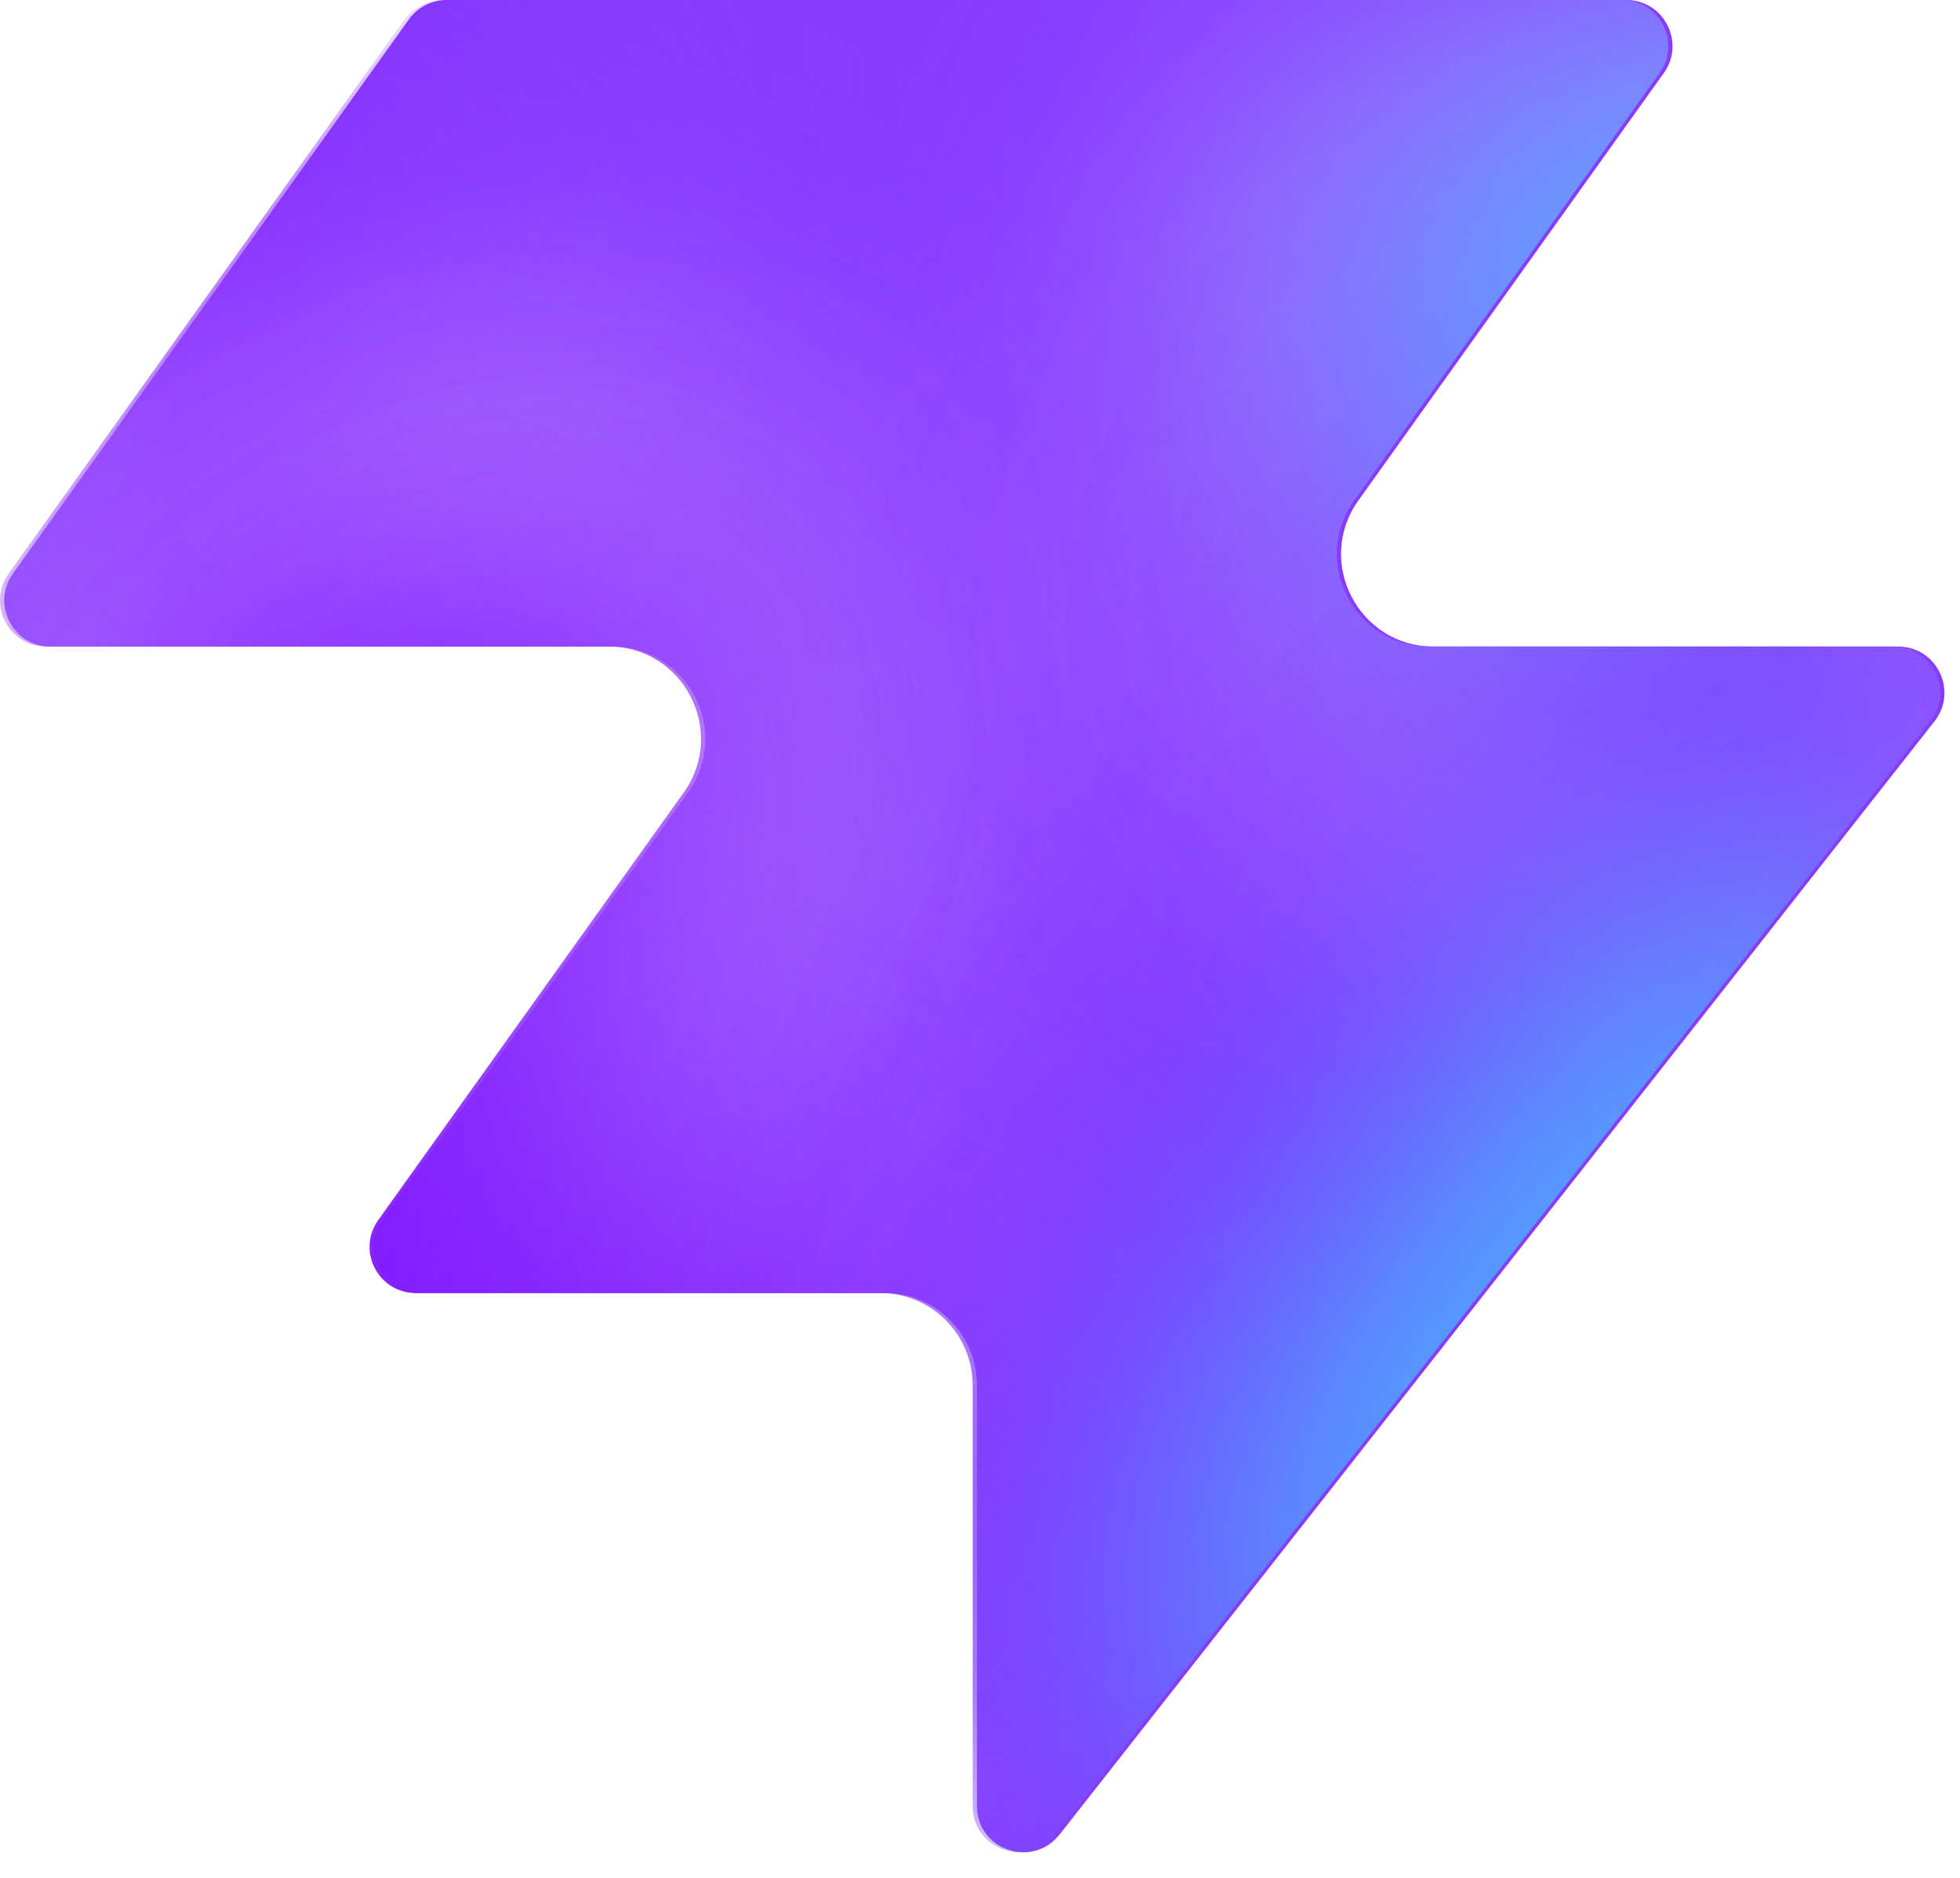
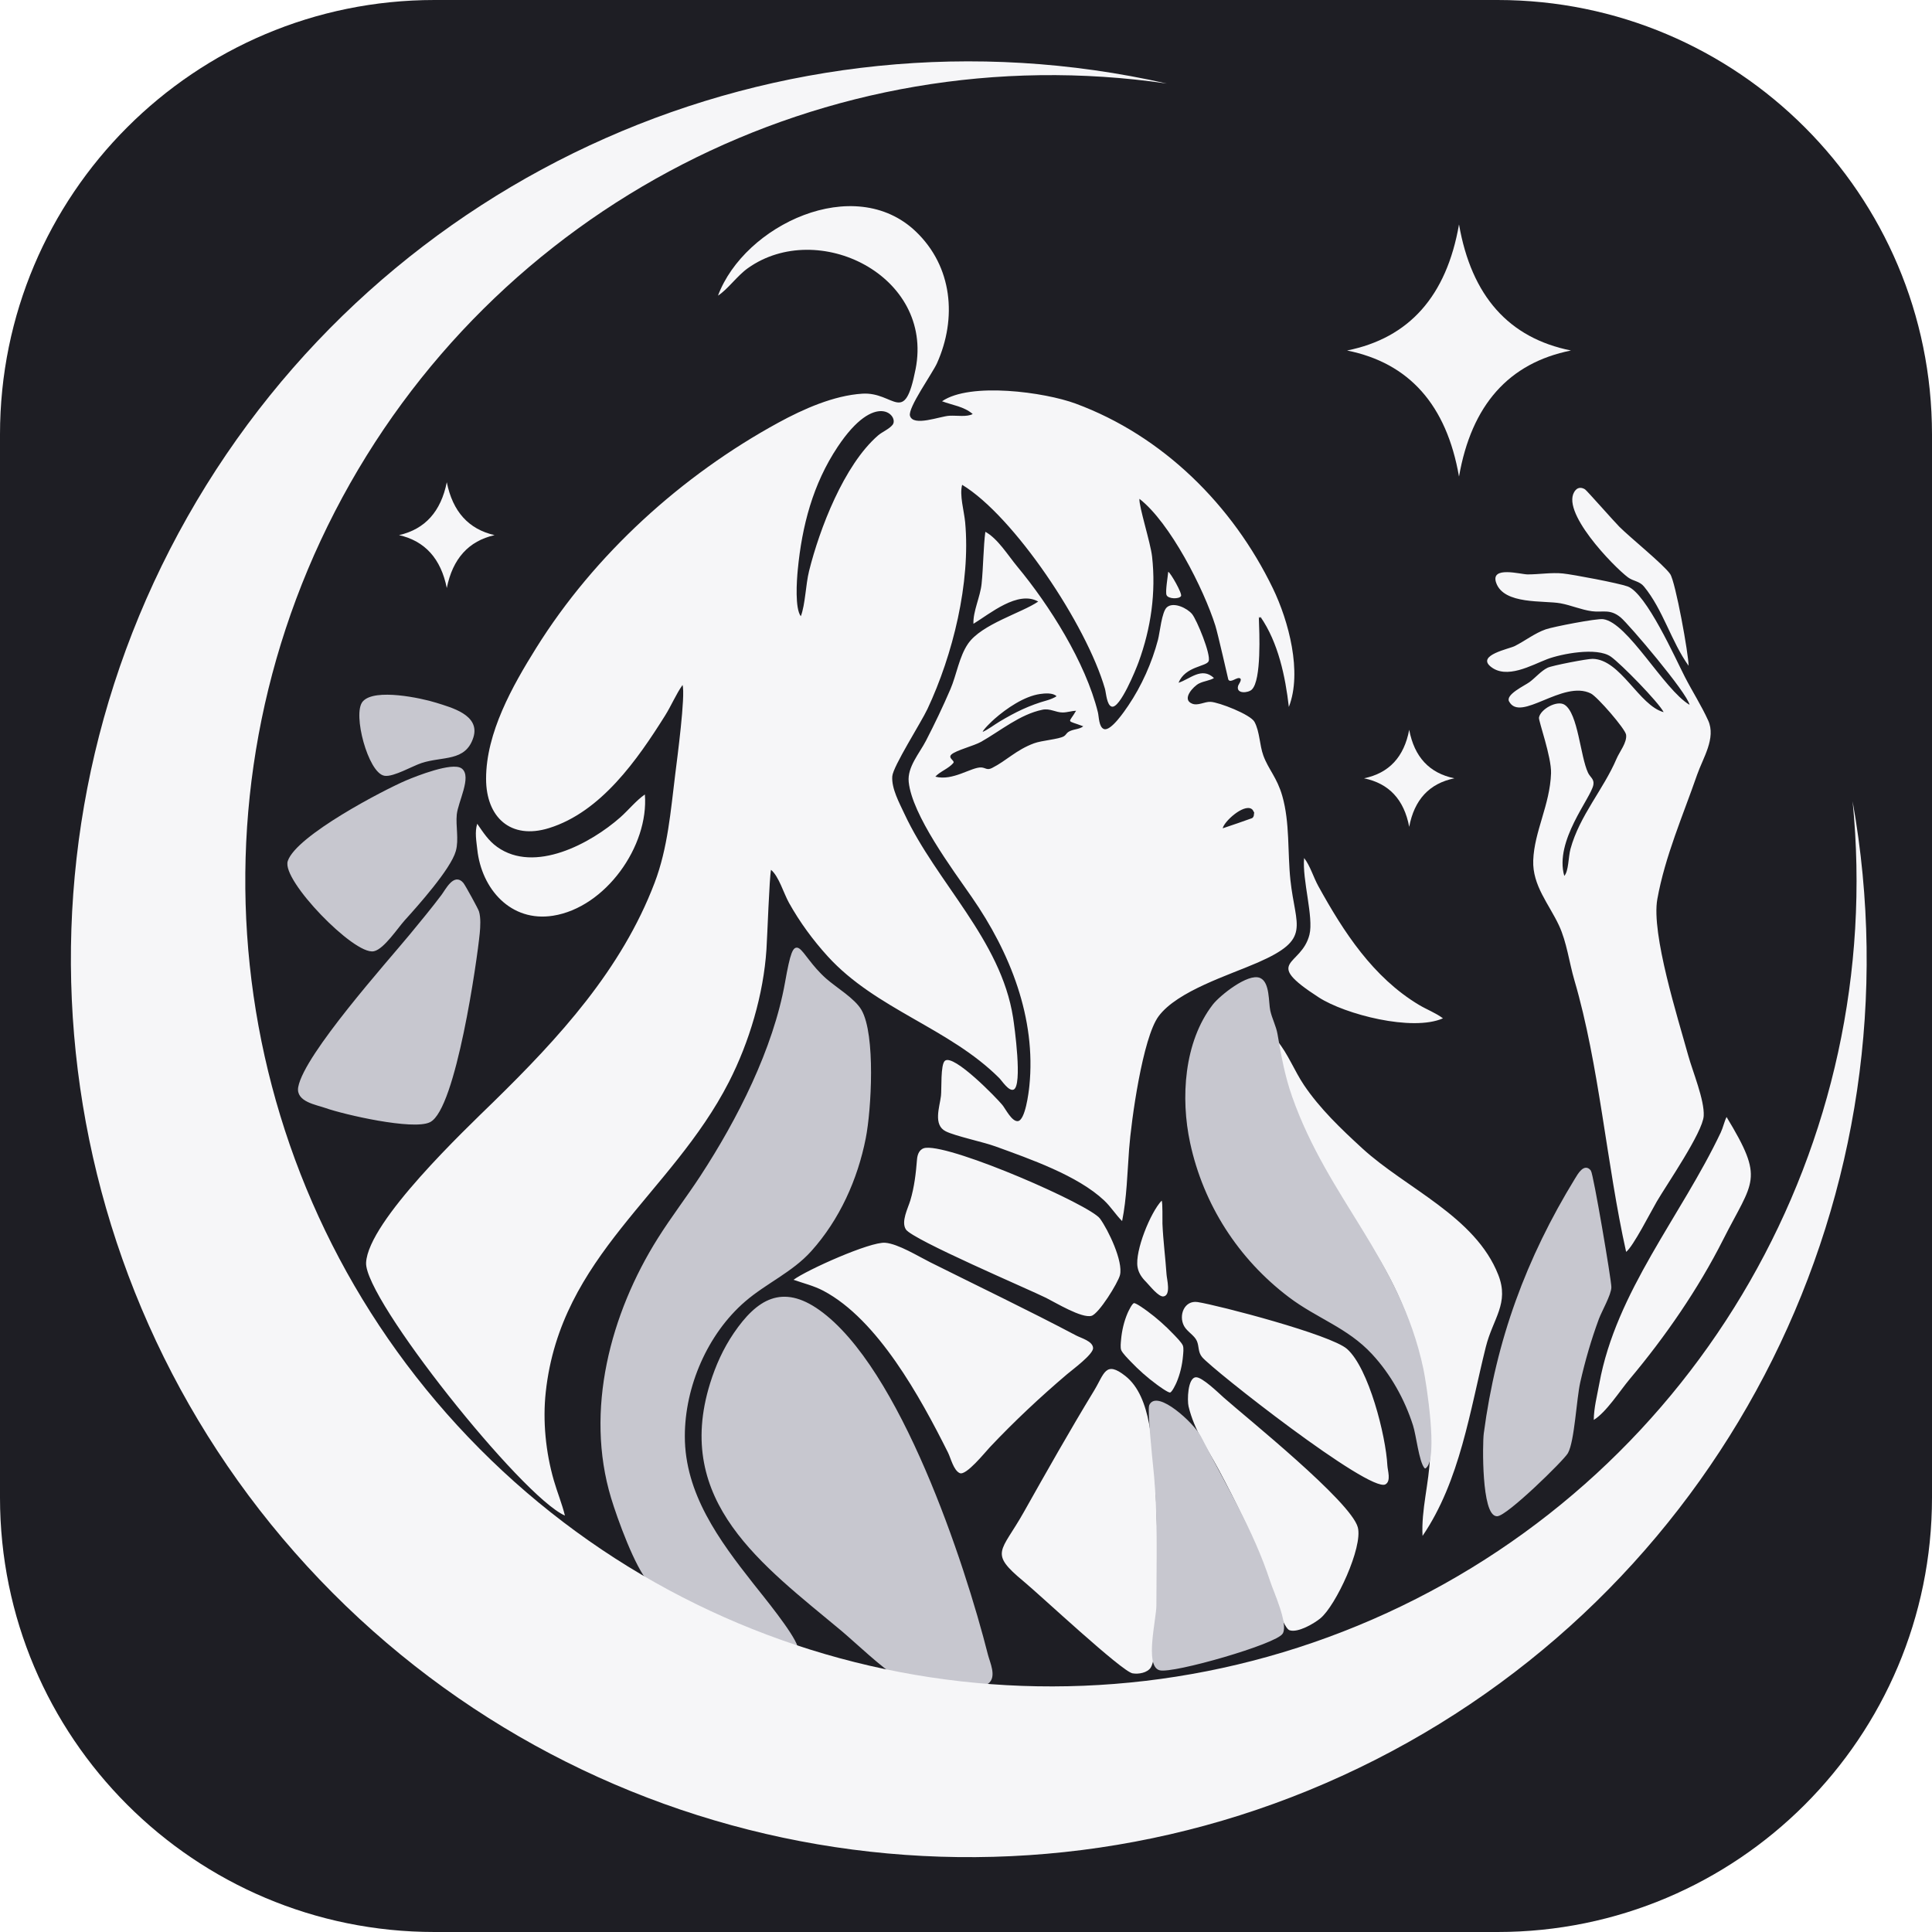
- <svg xmlns="http://www.w3.org/2000/svg" width="48" height="46" fill="none" viewBox="0 0 48 46">
-   <path fill="#863bff" d="M25.946 44.938c-.664.845-2.021.375-2.021-.698V33.937a2.26 2.26 0 0 0-2.262-2.262H10.287c-.92 0-1.456-1.04-.92-1.788l7.48-10.471c1.07-1.497 0-3.578-1.842-3.578H1.237c-.92 0-1.456-1.04-.92-1.788L10.013.474c.214-.297.556-.474.92-.474h28.894c.92 0 1.456 1.04.92 1.788l-7.48 10.471c-1.07 1.498 0 3.579 1.842 3.579h11.377c.943 0 1.473 1.088.89 1.83L25.947 44.94z" style="fill:#863bff;fill:color(display-p3 .525 .23 1);fill-opacity:1" />
-   <mask id="a" width="48" height="46" x="0" y="0" maskUnits="userSpaceOnUse" style="mask-type:alpha">
-     <path fill="#000" d="M25.842 44.938c-.664.844-2.021.375-2.021-.698V33.937a2.26 2.26 0 0 0-2.262-2.262H10.183c-.92 0-1.456-1.04-.92-1.788l7.48-10.471c1.07-1.498 0-3.579-1.842-3.579H1.133c-.92 0-1.456-1.04-.92-1.787L9.91.473c.214-.297.556-.474.92-.474h28.894c.92 0 1.456 1.04.92 1.788l-7.48 10.471c-1.07 1.498 0 3.578 1.842 3.578h11.377c.943 0 1.473 1.088.89 1.832L25.843 44.94z" style="fill:#000;fill-opacity:1" />
-   </mask>
-   <g mask="url(#a)">
-     <g filter="url(#b)">
-       <ellipse cx="5.508" cy="14.704" fill="#ede6ff" rx="5.508" ry="14.704" style="fill:#ede6ff;fill:color(display-p3 .927 .903 1);fill-opacity:1" transform="matrix(.00324 1 1 -.00324 -4.47 31.516)" />
-     </g>
-     <g filter="url(#c)">
-       <ellipse cx="10.399" cy="29.851" fill="#ede6ff" rx="10.399" ry="29.851" style="fill:#ede6ff;fill:color(display-p3 .927 .903 1);fill-opacity:1" transform="matrix(.00324 1 1 -.00324 -39.328 7.883)" />
-     </g>
-     <g filter="url(#d)">
-       <ellipse cx="5.508" cy="30.487" fill="#7e14ff" rx="5.508" ry="30.487" style="fill:#7e14ff;fill:color(display-p3 .492 .077 1);fill-opacity:1" transform="rotate(89.814 -25.913 -14.639)scale(1 -1)" />
-     </g>
-     <g filter="url(#e)">
-       <ellipse cx="5.508" cy="30.599" fill="#7e14ff" rx="5.508" ry="30.599" style="fill:#7e14ff;fill:color(display-p3 .492 .077 1);fill-opacity:1" transform="rotate(89.814 -32.644 -3.334)scale(1 -1)" />
-     </g>
-     <g filter="url(#f)">
-       <ellipse cx="5.508" cy="30.599" fill="#7e14ff" rx="5.508" ry="30.599" style="fill:#7e14ff;fill:color(display-p3 .492 .077 1);fill-opacity:1" transform="matrix(.00324 1 1 -.00324 -34.34 30.47)" />
-     </g>
-     <g filter="url(#g)">
-       <ellipse cx="14.072" cy="22.078" fill="#ede6ff" rx="14.072" ry="22.078" style="fill:#ede6ff;fill:color(display-p3 .927 .903 1);fill-opacity:1" transform="rotate(93.35 24.506 48.493)scale(-1 1)" />
-     </g>
-     <g filter="url(#h)">
-       <ellipse cx="3.47" cy="21.501" fill="#7e14ff" rx="3.47" ry="21.501" style="fill:#7e14ff;fill:color(display-p3 .492 .077 1);fill-opacity:1" transform="rotate(89.009 28.708 47.59)scale(-1 1)" />
-     </g>
-     <g filter="url(#i)">
-       <ellipse cx="3.47" cy="21.501" fill="#7e14ff" rx="3.47" ry="21.501" style="fill:#7e14ff;fill:color(display-p3 .492 .077 1);fill-opacity:1" transform="rotate(89.009 28.708 47.59)scale(-1 1)" />
-     </g>
-     <g filter="url(#j)">
-       <ellipse cx=".387" cy="8.972" fill="#7e14ff" rx="4.407" ry="29.108" style="fill:#7e14ff;fill:color(display-p3 .492 .077 1);fill-opacity:1" transform="rotate(39.51 .387 8.972)" />
-     </g>
-     <g filter="url(#k)">
-       <ellipse cx="47.523" cy="-6.092" fill="#7e14ff" rx="4.407" ry="29.108" style="fill:#7e14ff;fill:color(display-p3 .492 .077 1);fill-opacity:1" transform="rotate(37.892 47.523 -6.092)" />
-     </g>
-     <g filter="url(#l)">
-       <ellipse cx="41.412" cy="6.333" fill="#47bfff" rx="5.971" ry="9.665" style="fill:#47bfff;fill:color(display-p3 .28 .748 1);fill-opacity:1" transform="rotate(37.892 41.412 6.333)" />
-     </g>
-     <g filter="url(#m)">
-       <ellipse cx="-1.879" cy="38.332" fill="#7e14ff" rx="4.407" ry="29.108" style="fill:#7e14ff;fill:color(display-p3 .492 .077 1);fill-opacity:1" transform="rotate(37.892 -1.88 38.332)" />
-     </g>
-     <g filter="url(#n)">
-       <ellipse cx="-1.879" cy="38.332" fill="#7e14ff" rx="4.407" ry="29.108" style="fill:#7e14ff;fill:color(display-p3 .492 .077 1);fill-opacity:1" transform="rotate(37.892 -1.88 38.332)" />
-     </g>
-     <g filter="url(#o)">
-       <ellipse cx="35.651" cy="29.907" fill="#7e14ff" rx="4.407" ry="29.108" style="fill:#7e14ff;fill:color(display-p3 .492 .077 1);fill-opacity:1" transform="rotate(37.892 35.651 29.907)" />
-     </g>
-     <g filter="url(#p)">
-       <ellipse cx="38.418" cy="32.4" fill="#47bfff" rx="5.971" ry="15.297" style="fill:#47bfff;fill:color(display-p3 .28 .748 1);fill-opacity:1" transform="rotate(37.892 38.418 32.4)" />
-     </g>
-   </g>
-   <defs>
-     <filter id="b" width="60.045" height="41.654" x="-19.77" y="16.149" color-interpolation-filters="sRGB" filterUnits="userSpaceOnUse">
-       <feFlood flood-opacity="0" result="BackgroundImageFix" />
-       <feBlend in="SourceGraphic" in2="BackgroundImageFix" result="shape" />
-       <feGaussianBlur result="effect1_foregroundBlur_2002_17158" stdDeviation="7.659" />
-     </filter>
-     <filter id="c" width="90.34" height="51.437" x="-54.613" y="-7.533" color-interpolation-filters="sRGB" filterUnits="userSpaceOnUse">
-       <feFlood flood-opacity="0" result="BackgroundImageFix" />
-       <feBlend in="SourceGraphic" in2="BackgroundImageFix" result="shape" />
-       <feGaussianBlur result="effect1_foregroundBlur_2002_17158" stdDeviation="7.659" />
-     </filter>
-     <filter id="d" width="79.355" height="29.4" x="-49.64" y="2.03" color-interpolation-filters="sRGB" filterUnits="userSpaceOnUse">
-       <feFlood flood-opacity="0" result="BackgroundImageFix" />
-       <feBlend in="SourceGraphic" in2="BackgroundImageFix" result="shape" />
-       <feGaussianBlur result="effect1_foregroundBlur_2002_17158" stdDeviation="4.596" />
-     </filter>
-     <filter id="e" width="79.579" height="29.4" x="-45.045" y="20.029" color-interpolation-filters="sRGB" filterUnits="userSpaceOnUse">
-       <feFlood flood-opacity="0" result="BackgroundImageFix" />
-       <feBlend in="SourceGraphic" in2="BackgroundImageFix" result="shape" />
-       <feGaussianBlur result="effect1_foregroundBlur_2002_17158" stdDeviation="4.596" />
-     </filter>
-     <filter id="f" width="79.579" height="29.4" x="-43.513" y="21.178" color-interpolation-filters="sRGB" filterUnits="userSpaceOnUse">
-       <feFlood flood-opacity="0" result="BackgroundImageFix" />
-       <feBlend in="SourceGraphic" in2="BackgroundImageFix" result="shape" />
-       <feGaussianBlur result="effect1_foregroundBlur_2002_17158" stdDeviation="4.596" />
-     </filter>
-     <filter id="g" width="74.749" height="58.852" x="15.756" y="-17.901" color-interpolation-filters="sRGB" filterUnits="userSpaceOnUse">
-       <feFlood flood-opacity="0" result="BackgroundImageFix" />
-       <feBlend in="SourceGraphic" in2="BackgroundImageFix" result="shape" />
-       <feGaussianBlur result="effect1_foregroundBlur_2002_17158" stdDeviation="7.659" />
-     </filter>
-     <filter id="h" width="61.377" height="25.362" x="23.548" y="2.284" color-interpolation-filters="sRGB" filterUnits="userSpaceOnUse">
-       <feFlood flood-opacity="0" result="BackgroundImageFix" />
-       <feBlend in="SourceGraphic" in2="BackgroundImageFix" result="shape" />
-       <feGaussianBlur result="effect1_foregroundBlur_2002_17158" stdDeviation="4.596" />
-     </filter>
-     <filter id="i" width="61.377" height="25.362" x="23.548" y="2.284" color-interpolation-filters="sRGB" filterUnits="userSpaceOnUse">
-       <feFlood flood-opacity="0" result="BackgroundImageFix" />
-       <feBlend in="SourceGraphic" in2="BackgroundImageFix" result="shape" />
-       <feGaussianBlur result="effect1_foregroundBlur_2002_17158" stdDeviation="4.596" />
-     </filter>
-     <filter id="j" width="56.045" height="63.649" x="-27.636" y="-22.853" color-interpolation-filters="sRGB" filterUnits="userSpaceOnUse">
-       <feFlood flood-opacity="0" result="BackgroundImageFix" />
-       <feBlend in="SourceGraphic" in2="BackgroundImageFix" result="shape" />
-       <feGaussianBlur result="effect1_foregroundBlur_2002_17158" stdDeviation="4.596" />
-     </filter>
-     <filter id="k" width="54.814" height="64.646" x="20.116" y="-38.415" color-interpolation-filters="sRGB" filterUnits="userSpaceOnUse">
-       <feFlood flood-opacity="0" result="BackgroundImageFix" />
-       <feBlend in="SourceGraphic" in2="BackgroundImageFix" result="shape" />
-       <feGaussianBlur result="effect1_foregroundBlur_2002_17158" stdDeviation="4.596" />
-     </filter>
-     <filter id="l" width="33.541" height="35.313" x="24.641" y="-11.323" color-interpolation-filters="sRGB" filterUnits="userSpaceOnUse">
-       <feFlood flood-opacity="0" result="BackgroundImageFix" />
-       <feBlend in="SourceGraphic" in2="BackgroundImageFix" result="shape" />
-       <feGaussianBlur result="effect1_foregroundBlur_2002_17158" stdDeviation="4.596" />
-     </filter>
-     <filter id="m" width="54.814" height="64.646" x="-29.286" y="6.009" color-interpolation-filters="sRGB" filterUnits="userSpaceOnUse">
-       <feFlood flood-opacity="0" result="BackgroundImageFix" />
-       <feBlend in="SourceGraphic" in2="BackgroundImageFix" result="shape" />
-       <feGaussianBlur result="effect1_foregroundBlur_2002_17158" stdDeviation="4.596" />
-     </filter>
-     <filter id="n" width="54.814" height="64.646" x="-29.286" y="6.009" color-interpolation-filters="sRGB" filterUnits="userSpaceOnUse">
-       <feFlood flood-opacity="0" result="BackgroundImageFix" />
-       <feBlend in="SourceGraphic" in2="BackgroundImageFix" result="shape" />
-       <feGaussianBlur result="effect1_foregroundBlur_2002_17158" stdDeviation="4.596" />
-     </filter>
-     <filter id="o" width="54.814" height="64.646" x="8.244" y="-2.416" color-interpolation-filters="sRGB" filterUnits="userSpaceOnUse">
-       <feFlood flood-opacity="0" result="BackgroundImageFix" />
-       <feBlend in="SourceGraphic" in2="BackgroundImageFix" result="shape" />
-       <feGaussianBlur result="effect1_foregroundBlur_2002_17158" stdDeviation="4.596" />
-     </filter>
-     <filter id="p" width="39.409" height="43.623" x="18.713" y="10.588" color-interpolation-filters="sRGB" filterUnits="userSpaceOnUse">
-       <feFlood flood-opacity="0" result="BackgroundImageFix" />
-       <feBlend in="SourceGraphic" in2="BackgroundImageFix" result="shape" />
-       <feGaussianBlur result="effect1_foregroundBlur_2002_17158" stdDeviation="4.596" />
-     </filter>
-   </defs>
+ <svg xmlns="http://www.w3.org/2000/svg" viewBox="0 0 1254 1254">
+   <rect width="1254" height="1254" rx="282" fill="#1e1e24" />
+   <path fill="#f6f6f8" fill-rule="evenodd" d="M366.67 983.71C338.53 971.32 236.41 843.15 237.62 819.57C239.00 792.55 302.23 732.87 320.37 715.13C362.81 673.61 403.44 629.37 424.88 573.00C433.47 550.40 435.32 526.31 438.27 502.59C439.52 492.50 445.03 451.09 443.01 444.61C438.75 450.63 435.72 458.03 431.69 464.45C413.81 492.94 390.17 526.99 356.34 537.49C331.42 545.23 315.51 530.45 315.50 505.50C315.49 475.61 332.60 445.29 348.02 420.58C385.93 359.82 442.55 308.51 505.23 274.32C521.35 265.52 541.20 256.67 559.75 255.52C580.61 254.23 586.92 277.09 594.29 239.53C606.21 178.72 530.79 141.89 485.49 174.01C478.41 179.03 472.42 187.78 466.03 191.88C483.13 146.08 554.56 112.18 594.43 150.27C618.25 173.02 621.27 206.55 608.16 235.79C605.29 242.19 589.14 264.75 590.64 269.89C592.75 277.12 610.14 270.17 616.21 269.85C621.20 269.59 627.59 270.78 631.36 268.73C625.60 263.77 618.28 263.04 611.45 260.45C629.65 247.89 678.02 254.52 698.13 261.95C754.75 282.86 800.08 327.87 826.21 381.92C836.43 403.06 845.34 436.32 836.55 458.85C834.28 439.10 829.67 417.02 818.13 400.37C817.23 402.77 816.98 398.06 817.10 401.56C817.40 410.08 818.88 441.42 812.53 447.57C810.17 449.85 802.21 450.58 803.59 445.27C803.89 444.16 806.36 441.16 804.90 440.31C802.87 439.13 798.72 443.74 797.25 441.05C797.22 440.99 790.45 411.21 788.86 406.14C781.29 382.11 759.41 339.16 739.57 323.77C739.16 328.67 746.76 352.15 747.77 361.19C750.39 384.60 747.07 407.79 738.97 429.91C737.33 434.41 726.95 460.07 721.60 458.64C718.35 457.77 717.95 449.74 717.20 447.10C705.23 405.50 658.00 334.93 624.50 314.68C622.66 321.42 625.77 331.61 626.46 339.05C630.05 378.23 618.46 425.14 601.96 460.23C597.83 469.01 579.60 497.48 579.15 503.88C578.58 511.82 583.73 521.12 586.99 528.14C607.91 573.04 649.64 609.83 657.56 660.50C658.40 665.87 663.82 704.78 657.89 707.23C654.78 708.51 650.35 701.52 648.59 699.75C616.06 667.23 568.59 655.14 537.27 620.75C527.66 610.19 519.07 598.48 512.11 586.00C508.56 579.64 505.56 568.82 500.44 564.57C499.38 569.49 498.07 607.29 497.48 616.25C495.58 645.35 486.34 676.44 473.08 702.35C435.77 775.19 363.91 814.95 354.24 903.47C352.18 922.33 354.21 942.64 359.47 960.87C361.68 968.53 364.78 976.01 366.67 983.71ZM519.78 400.00C522.70 392.37 522.93 379.54 525.12 370.71C531.92 343.32 547.79 301.86 569.89 282.66C572.66 280.26 577.08 278.55 579.32 275.77C583.77 270.22 568.46 252.80 543.67 290.08C527.59 314.25 520.52 341.43 517.79 370.00C517.11 377.13 515.92 394.87 519.78 400.00ZM1096.00 432.13C1084.70 416.31 1079.46 395.76 1067.01 380.64C1064.14 377.15 1060.03 377.24 1056.70 374.77C1047.54 367.97 1011.43 330.92 1022.65 318.14C1024.37 316.18 1026.70 316.31 1028.79 317.62C1029.90 318.32 1047.73 338.56 1051.04 341.87C1058.23 349.06 1079.70 366.34 1084.05 372.58C1087.49 377.51 1096.08 424.93 1096.00 432.13ZM728.33 792.56C724.26 788.53 721.01 783.26 716.65 779.16C699.40 762.92 668.42 752.23 646.29 744.16C638.02 741.15 620.10 737.43 613.84 734.30C605.52 730.14 609.91 718.47 610.75 711.30C611.27 706.86 610.38 690.90 613.33 688.51C619.04 683.89 647.14 712.91 650.65 717.26C652.72 719.84 656.76 728.08 660.64 727.69C665.48 727.20 667.69 709.13 668.12 704.96C672.65 660.84 655.60 618.14 630.81 582.37C618.31 564.34 591.97 528.97 589.81 507.49C588.84 497.81 596.81 488.94 601.01 480.80C606.69 469.81 611.97 458.76 616.86 447.39C620.89 438.02 622.55 426.20 628.34 417.80C637.09 405.08 663.26 397.78 673.87 390.45C660.68 383.02 642.61 398.31 631.83 404.89C631.49 396.80 636.24 387.49 637.12 378.95C638.22 368.34 638.31 354.38 639.56 345.18C647.53 349.46 654.31 360.53 660.23 367.67C681.10 392.79 704.59 429.88 712.61 462.33C713.32 465.19 713.18 471.92 716.52 473.19C720.98 474.89 730.11 461.26 732.34 457.97C740.94 445.27 747.70 430.14 751.60 415.30C752.86 410.51 754.05 397.04 757.41 394.15C761.78 390.39 770.64 394.81 773.72 398.54C776.83 402.32 786.07 424.84 784.51 429.10C783.18 432.72 769.38 432.32 764.95 443.15C772.34 440.85 779.97 432.55 787.95 440.09C785.49 441.71 781.52 441.99 778.23 443.63C774.68 445.41 766.68 453.85 773.74 456.71C777.60 458.28 781.79 455.36 785.73 455.54C791.20 455.79 811.67 463.77 814.24 468.53C817.72 475.00 817.48 483.54 820.02 490.46C823.34 499.48 828.89 504.70 832.28 516.57C837.28 534.02 835.66 553.22 837.56 571.14C840.85 601.96 851.49 609.37 816.45 624.73C797.73 632.93 764.19 643.22 752.02 659.61C741.62 673.60 734.24 727.45 732.86 745.93C731.72 761.16 731.35 777.68 728.33 792.56ZM1055.47 812.55C1042.81 755.93 1038.02 691.15 1021.88 636.21C1018.50 624.70 1016.96 611.55 1011.88 600.66C1005.42 586.81 994.60 574.78 995.17 558.46C995.84 539.59 1006.05 522.42 1006.73 501.89C1007.08 491.37 998.56 467.90 998.90 465.80C999.78 460.35 1010.63 454.28 1015.53 457.44C1024.30 463.09 1025.69 490.87 1030.75 501.60C1032.13 504.51 1034.89 505.63 1034.20 509.43C1032.62 518.12 1008.81 545.76 1015.32 568.52C1018.17 565.58 1017.95 556.11 1019.35 551.02C1025.30 529.25 1040.75 512.43 1049.28 492.40C1051.19 487.91 1056.17 481.89 1055.44 476.86C1054.89 473.06 1036.80 452.22 1032.58 450.12C1014.37 441.04 986.87 469.22 979.48 455.25C977.11 450.77 989.63 445.03 992.78 442.71C996.61 439.88 1000.24 435.48 1004.50 433.40C1007.40 431.98 1030.32 427.56 1033.73 427.63C1051.96 427.99 1063.85 457.99 1079.83 462.24C1076.43 455.68 1052.12 430.85 1045.58 426.23C1036.48 419.80 1013.16 424.45 1004.26 427.83C994.30 431.61 977.73 441.33 967.32 432.49C958.72 425.19 979.45 421.19 983.08 419.38C989.84 416.00 996.15 410.97 1003.30 408.48C1008.11 406.81 1036.33 401.32 1040.55 401.88C1056.61 404.03 1079.87 447.50 1096.64 457.48C1095.09 449.69 1057.05 404.95 1051.87 400.71C1044.91 394.99 1040.22 397.68 1033.26 396.73C1026.35 395.80 1019.76 392.86 1012.93 391.60C1002.12 389.60 976.10 392.66 971.10 378.24C967.25 367.13 987.09 372.82 991.46 372.83C998.86 372.86 1007.07 371.46 1014.37 372.22C1021.17 372.92 1050.65 378.51 1056.47 380.64C1068.61 385.09 1087.44 427.39 1093.63 439.42C1098.50 448.90 1104.30 457.90 1108.72 467.63C1113.94 479.12 1105.32 491.99 1101.57 502.79C1092.34 529.39 1080.72 555.80 1075.72 583.59C1071.67 606.09 1089.13 660.98 1095.73 684.92C1098.62 695.42 1106.42 714.03 1105.82 724.32C1105.19 734.96 1081.96 768.63 1075.40 779.83C1071.39 786.68 1060.05 809.09 1055.47 812.55ZM758.26 371.13C759.75 371.69 767.50 385.28 766.58 386.88C765.38 388.97 758.17 388.83 757.15 386.21C756.29 384.01 758.03 373.96 758.26 371.13ZM685.77 451.91C683.43 449.49 678.00 450.04 675.08 450.45C664.81 451.89 653.19 459.86 645.53 466.60C644.06 467.88 638.16 473.47 637.80 475.07C641.59 473.36 645.09 470.58 648.77 468.37C659.07 462.20 668.21 457.74 679.76 454.53C681.39 454.08 684.39 452.90 685.77 451.91ZM703.11 471.42C691.56 467.00 693.53 469.98 698.45 461.31C695.85 461.38 692.65 462.43 689.82 462.45C685.22 462.48 681.61 459.63 676.58 460.67C662.06 463.65 649.44 474.31 636.83 481.47C632.14 484.12 620.50 487.00 617.54 489.72C614.98 492.08 620.03 493.72 618.77 495.23C615.73 498.87 610.08 500.77 607.10 504.09C618.36 507.15 630.61 497.77 636.92 498.13C639.69 498.29 640.61 500.13 643.85 498.50C653.24 493.78 659.52 486.76 671.14 482.46C676.32 480.54 687.12 479.89 690.54 477.89C691.72 477.20 692.26 475.90 693.28 475.19C696.25 473.12 700.41 473.62 703.11 471.42ZM309.74 534.68C313.65 540.30 316.96 545.61 322.66 549.69C347.02 567.17 383.45 547.44 402.60 530.53C407.95 525.80 412.84 519.63 418.57 515.66C421.23 549.21 392.98 589.00 358.98 594.36C331.53 598.69 312.54 576.99 309.79 551.34C309.18 545.71 308.08 540.13 309.74 534.68ZM814.06 527.38C813.38 526.48 813.39 525.66 812.29 525.00C806.98 521.81 794.47 533.25 793.62 537.63C793.90 537.64 812.60 531.13 812.75 531.01C814.16 529.87 813.74 528.88 814.06 527.38ZM846.46 556.91C850.43 561.98 852.46 569.33 855.72 575.22C872.11 604.92 891.18 634.34 920.99 652.23C926.08 655.28 931.96 657.46 936.58 660.97C916.67 669.74 872.95 658.36 855.98 647.38C818.72 623.29 844.73 627.65 849.93 606.63C852.74 595.26 845.13 570.98 846.46 556.91ZM923.33 996.91C922.39 980.03 927.62 962.50 928.16 945.47C929.26 910.80 923.02 877.10 909.46 845.11C897.26 816.34 878.22 791.74 862.49 764.98C850.16 744.00 830.73 700.93 829.08 675.65C835.78 683.63 840.30 695.28 846.35 704.26C856.77 719.72 870.54 732.81 884.19 745.34C912.59 771.40 957.56 789.49 972.48 827.45C979.79 846.06 969.02 855.70 964.38 874.32C954.13 915.40 947.69 961.17 923.33 996.91ZM1034.46 921.62C1034.55 913.69 1036.64 905.87 1038.06 898.05C1048.93 838.28 1091.19 789.24 1116.88 735.07C1118.42 731.82 1119.14 728.05 1120.66 725.01C1145.54 766.06 1138.03 765.87 1118.44 804.61C1102.24 836.67 1080.96 867.51 1057.90 895.00C1051.32 902.85 1042.62 916.62 1034.46 921.62ZM708.45 854.07C702.14 855.83 685.14 845.49 678.99 842.41C668.35 837.09 592.23 804.63 587.98 797.99C584.73 792.91 589.31 784.34 590.86 779.17C593.44 770.58 594.51 761.46 595.20 752.55C595.48 748.96 597.00 745.36 601.02 745.01C619.25 743.38 707.47 782.03 713.99 790.98C719.33 798.33 729.12 818.66 726.94 827.60C725.73 832.53 713.27 852.73 708.45 854.07ZM753.99 779.30C754.74 780.44 754.42 792.10 754.51 794.31C754.97 805.34 756.43 816.24 757.17 827.24C757.37 830.30 760.16 840.57 755.27 841.46C752.02 842.05 746.15 834.32 743.91 832.08C741.15 829.32 739.01 826.31 738.34 822.38C736.57 812.04 746.70 786.95 753.99 779.30ZM515.06 830.67C523.61 824.32 564.85 805.80 574.60 806.64C583.04 807.37 595.87 815.35 603.67 819.25C635.35 835.09 667.23 850.31 698.55 866.85C701.75 868.54 709.25 870.48 709.49 874.94C709.70 879.01 696.05 889.03 692.67 891.90C675.21 906.73 658.21 922.66 642.49 939.33C639.36 942.65 627.10 957.96 622.97 956.16C618.93 954.40 617.12 946.41 615.29 942.75C597.33 906.87 569.77 856.54 534.49 837.84C528.28 834.54 521.35 832.91 515.06 830.67ZM899.24 963.45C888.99 969.18 786.55 888.65 780.21 880.81C777.46 877.40 778.40 874.00 776.86 870.42C775.25 866.69 770.54 864.37 768.54 860.68C764.80 853.76 768.75 843.80 777.36 845.13C790.69 847.19 863.85 866.25 874.36 875.59C888.40 888.08 899.51 931.85 900.50 951.18C900.67 954.48 903.03 961.34 899.24 963.45ZM735.11 1086.11C728.13 1084.91 675.25 1035.40 664.50 1026.50C641.66 1007.59 649.76 1007.69 664.46 981.57C679.36 955.10 694.29 928.63 710.09 902.68C716.80 891.67 717.42 882.82 730.48 893.14C747.66 906.73 747.75 939.47 749.54 958.96C750.88 973.40 754.06 1071.15 746.95 1082.31C744.71 1085.83 738.92 1086.77 735.11 1086.11ZM837.05 1058.15C831.88 1056.46 823.11 1024.26 820.63 1017.58C812.54 995.70 802.09 974.70 791.14 954.13C783.81 940.36 775.24 928.59 771.46 912.88C770.54 909.09 770.81 894.26 776.23 893.94C780.31 893.71 791.06 904.27 794.38 907.21C808.62 919.85 876.88 974.58 881.32 991.37C884.69 1004.15 867.07 1042.21 856.95 1050.47C852.86 1053.80 842.46 1059.92 837.05 1058.15Z" />
+   <path fill="#c7c7cf" stroke="#c7c7cf" stroke-width="1.2" stroke-linejoin="round" fill-rule="evenodd" d="M249.68 502.94C239.55 501.35 229.31 463.10 235.95 455.65C243.38 447.32 273.21 453.64 282.88 456.68C292.85 459.82 311.05 464.54 306.70 478.40C301.82 493.97 287.41 490.10 273.38 494.71C267.52 496.63 255.21 503.81 249.68 502.94ZM242.58 616.83C230.35 619.51 183.29 570.99 187.36 559.03C192.89 542.75 249.26 513.29 263.91 507.07C270.36 504.33 293.70 495.12 299.32 499.28C305.66 503.98 296.72 520.33 295.88 528.63C295.12 536.28 297.34 544.86 295.28 552.23C292.06 563.74 270.80 587.48 262.23 596.96C257.74 601.93 248.85 615.46 242.58 616.83ZM278.78 727.87C268.02 733.08 223.52 722.89 211.43 718.61C205.38 716.46 192.53 714.59 194.16 705.67C198.01 684.62 252.13 624.29 266.40 606.97C273.40 598.46 280.42 590.03 287.04 581.22C289.74 577.63 294.90 567.07 300.27 573.43C301.40 574.76 309.77 590.00 310.30 591.69C311.54 595.66 311.18 601.55 310.79 605.66C309.18 622.59 295.32 719.85 278.78 727.87ZM517.13 1068.81C516.04 1069.39 516.24 1070.31 514.67 1070.13C497.80 1068.16 430.55 1036.16 421.64 1026.80C412.76 1017.48 401.16 985.18 397.23 972.19C380.09 915.50 396.77 852.83 427.52 803.99C436.23 790.14 446.22 777.19 455.16 763.50C479.13 726.81 502.43 681.03 510.14 637.69C516.89 599.74 516.97 618.91 535.78 635.57C542.34 641.38 554.41 648.50 558.62 655.80C567.76 671.61 564.95 720.44 561.36 738.63C556.10 765.35 544.41 791.33 526.14 811.66C513.93 825.26 496.99 832.46 483.29 844.28C458.71 865.46 443.91 899.87 443.90 932.17C443.89 969.64 466.26 1000.02 488.43 1028.17C495.26 1036.83 514.16 1059.80 517.13 1068.81ZM925.04 952.51C921.55 948.23 919.85 931.63 917.69 924.91C912.22 907.90 903.13 891.60 890.94 878.46C874.93 861.19 855.14 855.30 836.79 841.38C804.26 816.71 781.65 781.65 773.05 741.65C766.84 712.82 769.02 676.57 787.66 652.41C792.04 646.73 810.29 632.07 817.70 635.34C823.63 637.95 822.74 650.56 823.90 656.02C825.00 661.15 827.73 666.20 828.60 671.30C830.94 685.03 833.37 698.56 838.10 711.96C861.80 779.12 908.00 817.15 923.25 888.42C925.07 896.90 933.01 947.00 925.04 952.51ZM971.61 983.56C962.23 983.34 962.81 936.97 963.66 930.51C971.66 869.92 991.13 816.98 1022.83 765.23C1024.52 762.47 1028.45 755.41 1032.06 760.10C1033.62 762.12 1045.31 830.87 1045.29 835.48C1045.28 840.11 1039.05 850.95 1037.22 855.89C1032.24 869.38 1028.27 883.09 1025.10 897.11C1022.64 907.98 1021.40 935.34 1017.16 942.90C1014.59 947.47 977.56 983.71 971.61 983.56ZM641.18 1092.22C636.29 1096.02 586.11 1089.53 581.81 1087.28C573.81 1083.10 554.55 1064.76 546.37 1057.93C495.41 1015.41 437.73 974.52 461.46 898.11C465.04 886.59 469.94 875.65 476.75 865.65C491.75 843.62 507.83 834.02 531.44 850.77C583.73 887.89 625.56 1014.50 640.68 1074.22C641.95 1079.24 646.35 1088.18 641.18 1092.22ZM752.73 1083.52C743.67 1080.91 751.16 1050.72 751.17 1042.15C751.18 1012.13 752.28 982.13 749.10 952.19C748.64 947.79 745.26 915.04 746.50 912.24C750.85 902.44 774.55 924.01 779.00 932.70C794.89 963.68 812.94 993.19 823.85 1026.53C826.15 1033.54 835.41 1053.58 832.15 1059.85C828.71 1066.45 760.99 1085.89 752.73 1083.52Z" />
+   <path fill="#f6f6f8" d="M1202.47 520.08A582.77 582.77 0 1 1 757.35 54.22A522.90 522.90 0 1 0 1202.47 520.08Z" />
+   <path fill="#f6f6f8" d="M947.00 145.67Q959.14 215.36 1019.67 227.50Q959.14 239.64 947.00 309.33Q934.86 239.64 874.33 227.50Q934.86 215.36 947.00 145.67Z" />
+   <path fill="#f6f6f8" d="M290.00 313.00Q295.74 341.59 321.00 347.33Q295.74 353.08 290.00 381.67Q284.26 353.08 259.00 347.33Q284.26 341.59 290.00 313.00Z" />
+   <path fill="#f6f6f8" d="M914.67 473.67Q919.66 500.18 944.00 505.17Q919.66 510.16 914.67 536.67Q909.68 510.16 885.33 505.17Q909.68 500.18 914.67 473.67Z" />
+   <path fill="#f6f6f8" d="M767.75 873.33C768.42 875.01 768.00 878.33 767.85 880.08C767.34 885.97 765.95 891.93 763.62 897.38C763.19 898.36 760.69 903.74 759.42 903.83C758.01 903.94 751.95 899.49 750.77 898.62C744.69 894.16 739.00 889.10 733.80 883.64C732.29 882.04 728.56 878.34 727.75 876.33C727.08 874.66 727.50 871.34 727.65 869.59C728.16 863.69 729.55 857.73 731.88 852.29C732.31 851.30 734.81 845.93 736.08 845.83C737.49 845.73 743.55 850.18 744.73 851.04C750.81 855.51 756.50 860.57 761.70 866.03C763.21 867.62 766.94 871.32 767.75 873.33Z" />
</svg>
